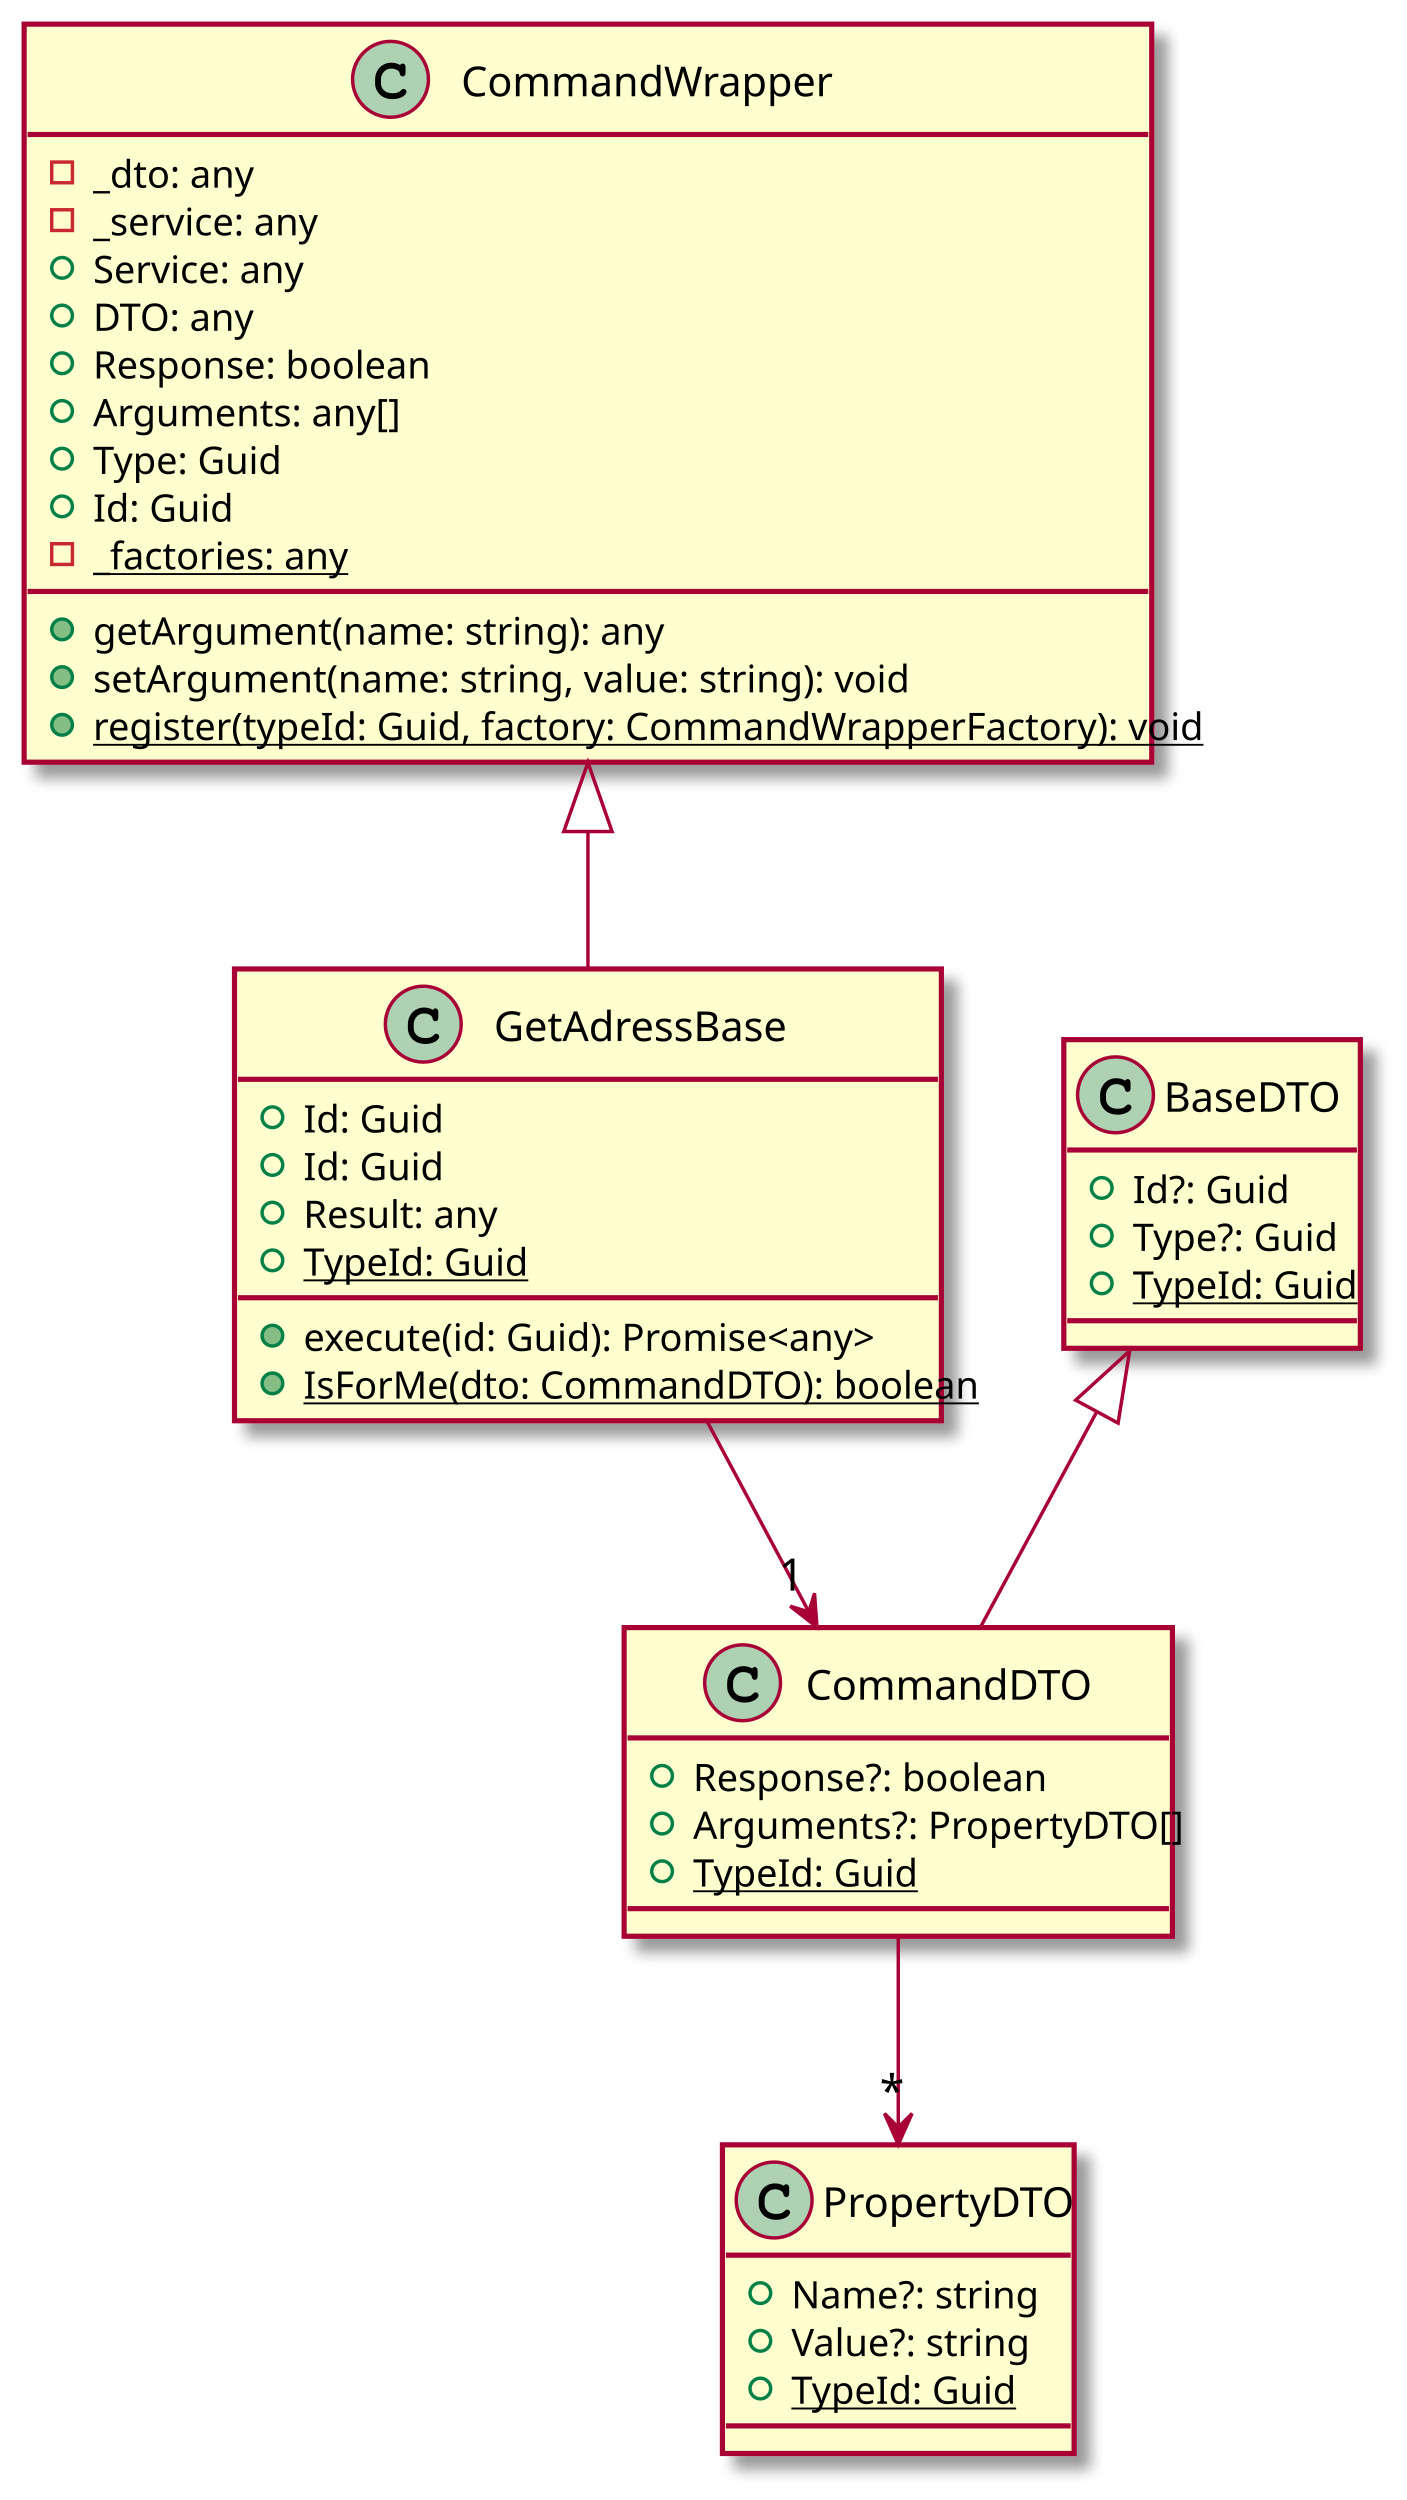
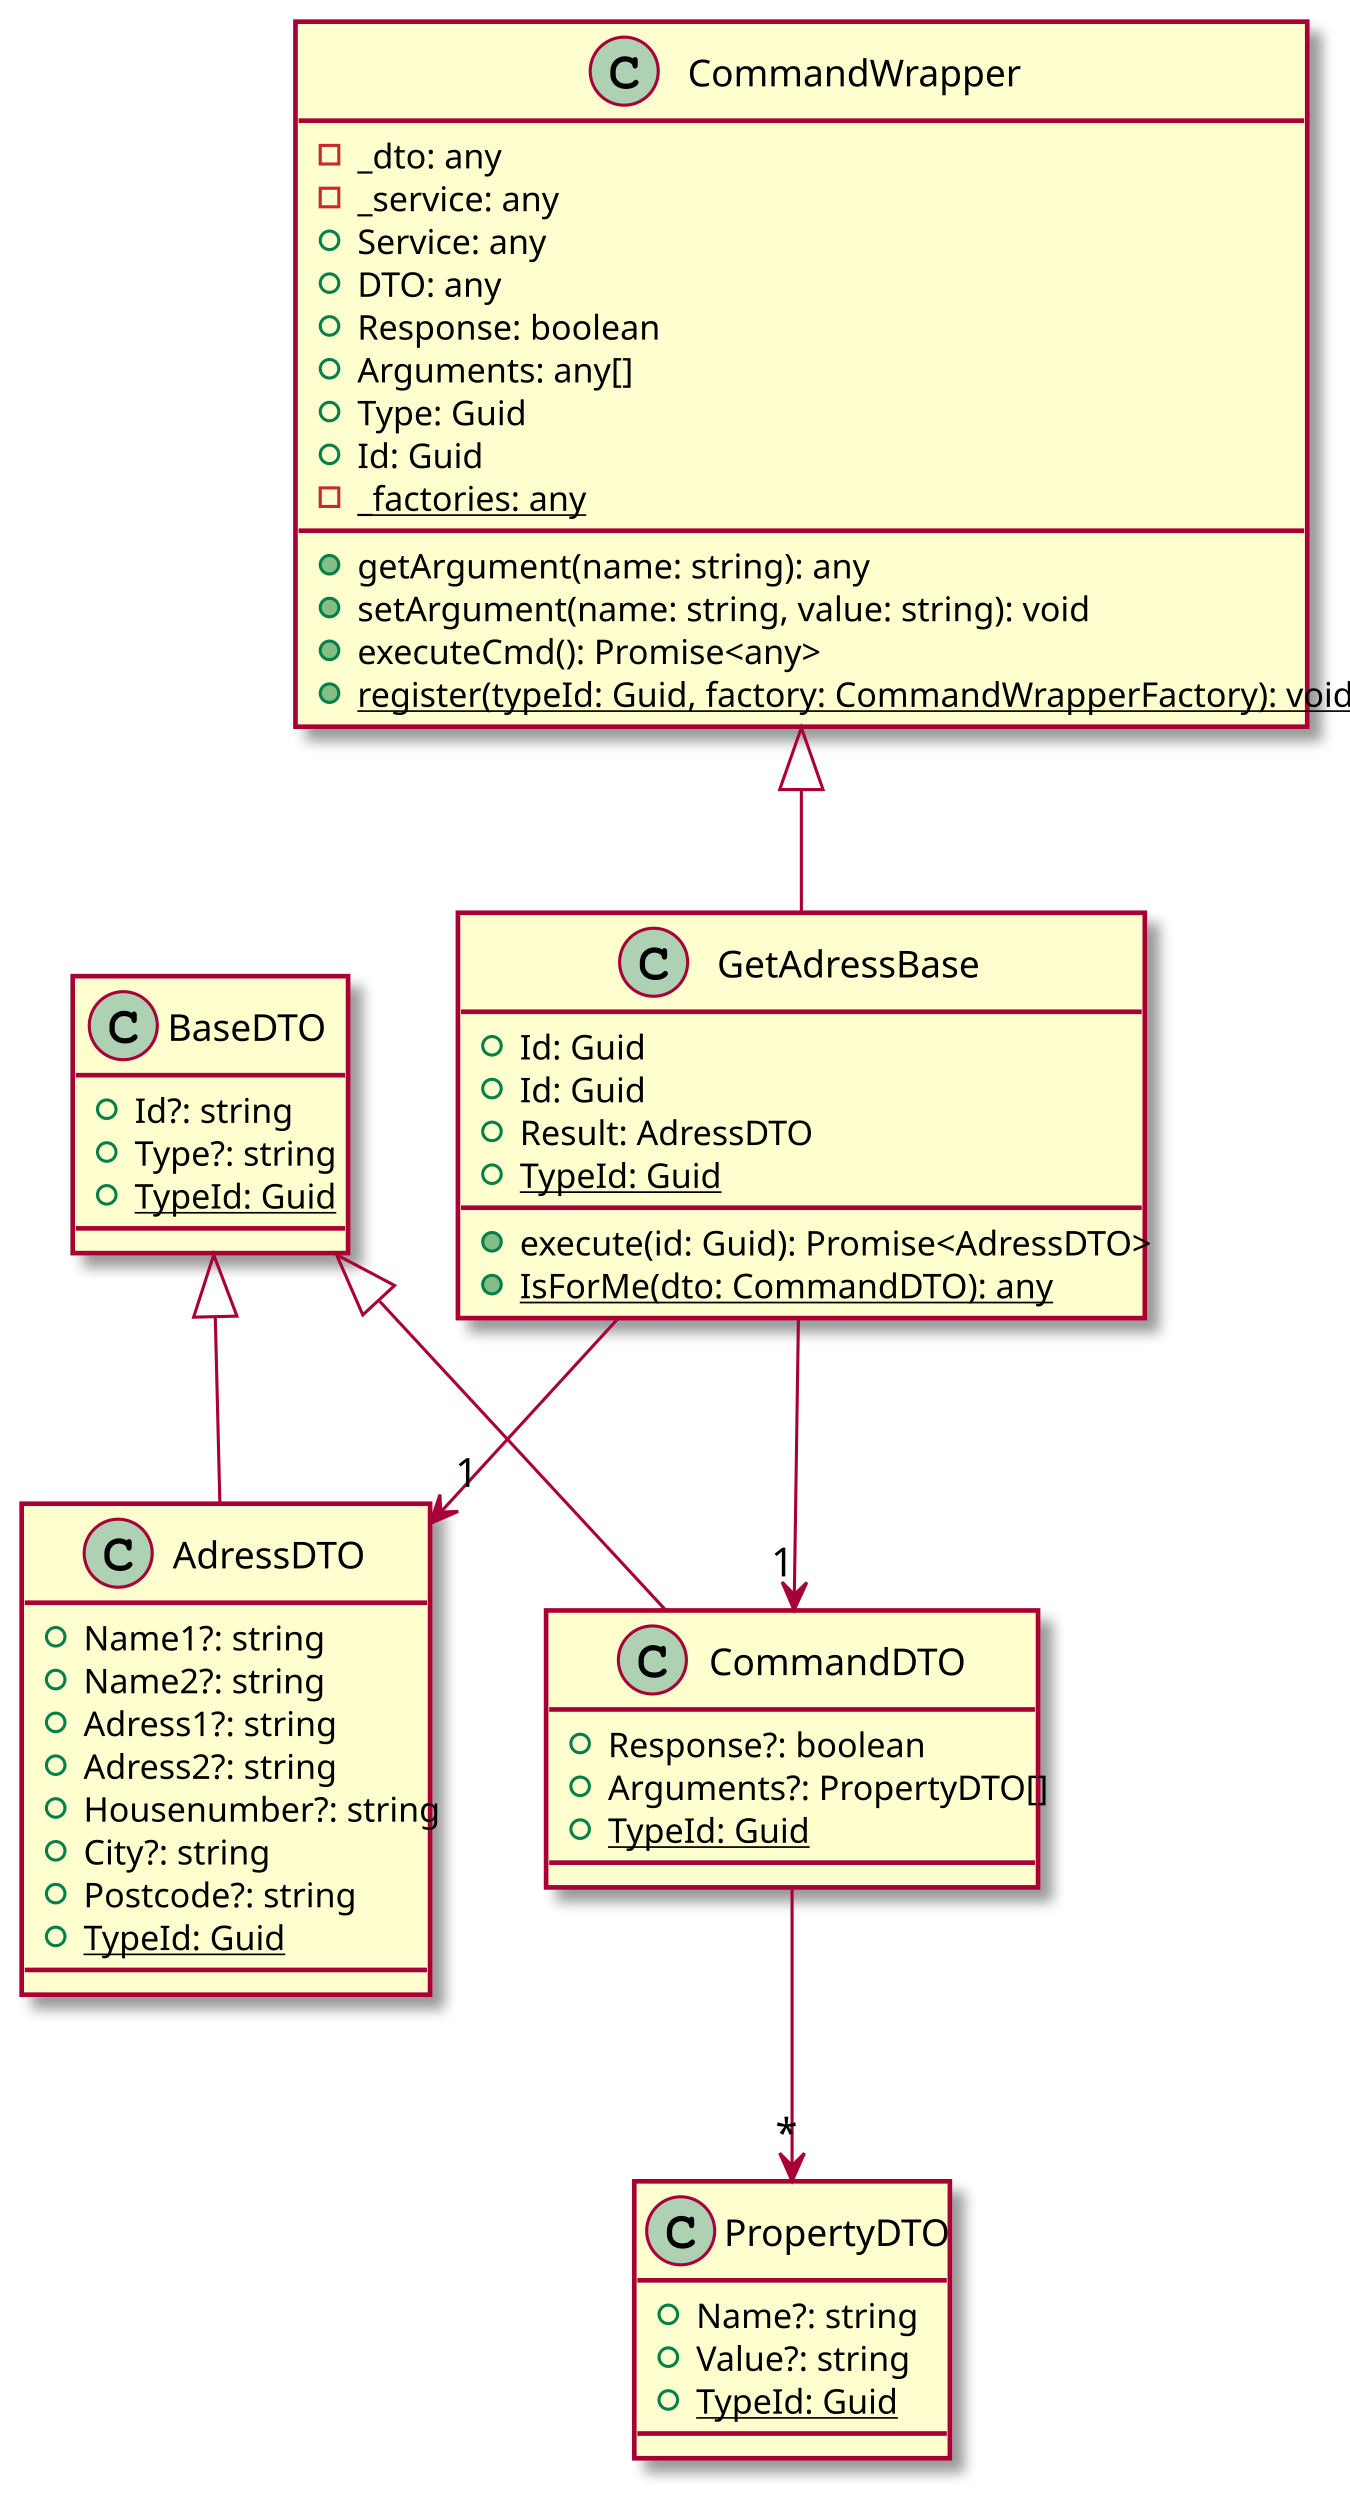
- <svg xmlns="http://www.w3.org/2000/svg" contentScriptType="application/ecmascript" contentStyleType="text/css" height="725px" preserveAspectRatio="none" style="width:408px;height:725px;background:#FFFFFF;" version="1.1" viewBox="0 0 408 725" width="408px" zoomAndPan="magnify">
+ <svg xmlns="http://www.w3.org/2000/svg" contentScriptType="application/ecmascript" contentStyleType="text/css" height="808px" preserveAspectRatio="none" style="width:436px;height:808px;background:#FFFFFF;" version="1.1" viewBox="0 0 436 808" width="436px" zoomAndPan="magnify">
  <defs>
-     <filter height="300%" id="f2s2omlsx6vu9" width="300%" x="-1" y="-1">
+     <filter height="300%" id="f174tvjybaqimp" width="300%" x="-1" y="-1">
      <feGaussianBlur result="blurOut" stdDeviation="2.0" />
      <feColorMatrix in="blurOut" result="blurOut2" type="matrix" values="0 0 0 0 0 0 0 0 0 0 0 0 0 0 0 0 0 0 .4 0" />
      <feOffset dx="4.0" dy="4.0" in="blurOut2" result="blurOut3" />
      <feBlend in="SourceGraphic" in2="blurOut3" mode="normal" />
    </filter>
  </defs>
  <g>
-     <rect codeLine="1" fill="#FEFECE" filter="url(#f2s2omlsx6vu9)" height="214.031" id="CommandWrapper" style="stroke:#A80036;stroke-width:1.5;" width="327" x="7" y="7" />
-     <ellipse cx="113.25" cy="23" fill="#ADD1B2" rx="11" ry="11" style="stroke:#A80036;stroke-width:1.0;" />
-     <path d="M116.016,18.875 Q116.172,18.656 116.359,18.547 Q116.547,18.438 116.766,18.438 Q117.141,18.438 117.375,18.695 Q117.609,18.953 117.609,19.562 L117.609,21.016 Q117.609,21.625 117.375,21.891 Q117.141,22.156 116.766,22.156 Q116.422,22.156 116.219,21.953 Q116.016,21.766 115.906,21.25 Q115.859,20.891 115.672,20.703 Q115.344,20.328 114.734,20.109 Q114.125,19.891 113.5,19.891 Q112.734,19.891 112.102,20.219 Q111.469,20.547 110.977,21.297 Q110.484,22.047 110.484,23.078 L110.484,24.172 Q110.484,25.406 111.375,26.227 Q112.266,27.047 113.859,27.047 Q114.797,27.047 115.453,26.797 Q115.844,26.641 116.266,26.203 Q116.531,25.938 116.68,25.859 Q116.828,25.781 117.031,25.781 Q117.359,25.781 117.617,26.039 Q117.875,26.297 117.875,26.641 Q117.875,26.984 117.531,27.391 Q117.031,27.969 116.234,28.297 Q115.156,28.75 113.859,28.75 Q112.344,28.75 111.141,28.125 Q110.156,27.625 109.469,26.555 Q108.781,25.484 108.781,24.203 L108.781,23.047 Q108.781,21.719 109.398,20.57 Q110.016,19.422 111.109,18.805 Q112.203,18.188 113.438,18.188 Q114.172,18.188 114.82,18.352 Q115.469,18.516 116.016,18.875 Z " fill="#000000" />
-     <text fill="#000000" font-family="sans-serif" font-size="12" lengthAdjust="spacing" textLength="106" x="133.75" y="27.91">CommandWrapper</text>
-     <line style="stroke:#A80036;stroke-width:1.5;" x1="8" x2="333" y1="39" y2="39" />
-     <rect fill="none" height="6" style="stroke:#C82930;stroke-width:1.0;" width="6" x="15" y="47" />
-     <text fill="#000000" font-family="sans-serif" font-size="11" lengthAdjust="spacing" textLength="45" x="27" y="54.419">_dto: any</text>
-     <rect fill="none" height="6" style="stroke:#C82930;stroke-width:1.0;" width="6" x="15" y="60.836" />
-     <text fill="#000000" font-family="sans-serif" font-size="11" lengthAdjust="spacing" textLength="66" x="27" y="68.255">_service: any</text>
-     <ellipse cx="18" cy="77.672" rx="3" ry="3" style="stroke:#038048;stroke-width:1.0;fill:none;" />
-     <text fill="#000000" font-family="sans-serif" font-size="11" lengthAdjust="spacing" textLength="61" x="27" y="82.091">Service: any</text>
-     <ellipse cx="18" cy="91.508" rx="3" ry="3" style="stroke:#038048;stroke-width:1.0;fill:none;" />
-     <text fill="#000000" font-family="sans-serif" font-size="11" lengthAdjust="spacing" textLength="45" x="27" y="95.927">DTO: any</text>
-     <ellipse cx="18" cy="105.344" rx="3" ry="3" style="stroke:#038048;stroke-width:1.0;fill:none;" />
-     <text fill="#000000" font-family="sans-serif" font-size="11" lengthAdjust="spacing" textLength="93" x="27" y="109.763">Response: boolean</text>
-     <ellipse cx="18" cy="119.18" rx="3" ry="3" style="stroke:#038048;stroke-width:1.0;fill:none;" />
-     <text fill="#000000" font-family="sans-serif" font-size="11" lengthAdjust="spacing" textLength="83" x="27" y="123.599">Arguments: any[]</text>
-     <ellipse cx="18" cy="133.016" rx="3" ry="3" style="stroke:#038048;stroke-width:1.0;fill:none;" />
-     <text fill="#000000" font-family="sans-serif" font-size="11" lengthAdjust="spacing" textLength="52" x="27" y="137.435">Type: Guid</text>
-     <ellipse cx="18" cy="146.852" rx="3" ry="3" style="stroke:#038048;stroke-width:1.0;fill:none;" />
-     <text fill="#000000" font-family="sans-serif" font-size="11" lengthAdjust="spacing" textLength="36" x="27" y="151.27">Id: Guid</text>
-     <rect fill="none" height="6" style="stroke:#C82930;stroke-width:1.0;" width="6" x="15" y="157.688" />
-     <text fill="#000000" font-family="sans-serif" font-size="11" lengthAdjust="spacing" text-decoration="underline" textLength="73" x="27" y="165.106">_factories: any</text>
-     <line style="stroke:#A80036;stroke-width:1.5;" x1="8" x2="333" y1="171.523" y2="171.523" />
-     <ellipse cx="18" cy="182.523" fill="#84BE84" rx="3" ry="3" style="stroke:#038048;stroke-width:1.0;" />
-     <text fill="#000000" font-family="sans-serif" font-size="11" lengthAdjust="spacing" textLength="153" x="27" y="186.942">getArgument(name: string): any</text>
-     <ellipse cx="18" cy="196.359" fill="#84BE84" rx="3" ry="3" style="stroke:#038048;stroke-width:1.0;" />
-     <text fill="#000000" font-family="sans-serif" font-size="11" lengthAdjust="spacing" textLength="220" x="27" y="200.778">setArgument(name: string, value: string): void</text>
-     <ellipse cx="18" cy="210.195" fill="#84BE84" rx="3" ry="3" style="stroke:#038048;stroke-width:1.0;" />
-     <text fill="#000000" font-family="sans-serif" font-size="11" lengthAdjust="spacing" text-decoration="underline" textLength="301" x="27" y="214.614">register(typeId: Guid, factory: CommandWrapperFactory): void</text>
-     <rect codeLine="15" fill="#FEFECE" filter="url(#f2s2omlsx6vu9)" height="89.508" id="PropertyDTO" style="stroke:#A80036;stroke-width:1.5;" width="102" x="209.5" y="622" />
-     <ellipse cx="224.5" cy="638" fill="#ADD1B2" rx="11" ry="11" style="stroke:#A80036;stroke-width:1.0;" />
-     <path d="M227.266,633.875 Q227.422,633.656 227.609,633.547 Q227.797,633.438 228.016,633.438 Q228.391,633.438 228.625,633.695 Q228.859,633.953 228.859,634.562 L228.859,636.016 Q228.859,636.625 228.625,636.891 Q228.391,637.156 228.016,637.156 Q227.672,637.156 227.469,636.953 Q227.266,636.766 227.156,636.25 Q227.109,635.891 226.922,635.703 Q226.594,635.328 225.984,635.109 Q225.375,634.891 224.75,634.891 Q223.984,634.891 223.352,635.219 Q222.719,635.547 222.227,636.297 Q221.734,637.047 221.734,638.078 L221.734,639.172 Q221.734,640.406 222.625,641.227 Q223.516,642.047 225.109,642.047 Q226.047,642.047 226.703,641.797 Q227.094,641.641 227.516,641.203 Q227.781,640.938 227.93,640.859 Q228.078,640.781 228.281,640.781 Q228.609,640.781 228.867,641.039 Q229.125,641.297 229.125,641.641 Q229.125,641.984 228.781,642.391 Q228.281,642.969 227.484,643.297 Q226.406,643.75 225.109,643.75 Q223.594,643.75 222.391,643.125 Q221.406,642.625 220.719,641.555 Q220.031,640.484 220.031,639.203 L220.031,638.047 Q220.031,636.719 220.648,635.57 Q221.266,634.422 222.359,633.805 Q223.453,633.188 224.688,633.188 Q225.422,633.188 226.07,633.352 Q226.719,633.516 227.266,633.875 Z " fill="#000000" />
-     <text fill="#000000" font-family="sans-serif" font-size="12" lengthAdjust="spacing" textLength="70" x="238.5" y="642.91">PropertyDTO</text>
-     <line style="stroke:#A80036;stroke-width:1.5;" x1="210.5" x2="310.5" y1="654" y2="654" />
-     <ellipse cx="220.5" cy="665" rx="3" ry="3" style="stroke:#038048;stroke-width:1.0;fill:none;" />
-     <text fill="#000000" font-family="sans-serif" font-size="11" lengthAdjust="spacing" textLength="66" x="229.5" y="669.419">Name?: string</text>
-     <ellipse cx="220.5" cy="678.836" rx="3" ry="3" style="stroke:#038048;stroke-width:1.0;fill:none;" />
-     <text fill="#000000" font-family="sans-serif" font-size="11" lengthAdjust="spacing" textLength="67" x="229.5" y="683.255">Value?: string</text>
-     <ellipse cx="220.5" cy="692.672" rx="3" ry="3" style="stroke:#038048;stroke-width:1.0;fill:none;" />
-     <text fill="#000000" font-family="sans-serif" font-size="11" lengthAdjust="spacing" text-decoration="underline" textLength="60" x="229.5" y="697.091">TypeId: Guid</text>
-     <line style="stroke:#A80036;stroke-width:1.5;" x1="210.5" x2="310.5" y1="703.508" y2="703.508" />
-     <rect codeLine="20" fill="#FEFECE" filter="url(#f2s2omlsx6vu9)" height="89.508" id="BaseDTO" style="stroke:#A80036;stroke-width:1.5;" width="86" x="308.5" y="301.5" />
-     <ellipse cx="323.5" cy="317.5" fill="#ADD1B2" rx="11" ry="11" style="stroke:#A80036;stroke-width:1.0;" />
-     <path d="M326.266,313.375 Q326.422,313.156 326.609,313.047 Q326.797,312.938 327.016,312.938 Q327.391,312.938 327.625,313.195 Q327.859,313.453 327.859,314.062 L327.859,315.516 Q327.859,316.125 327.625,316.391 Q327.391,316.656 327.016,316.656 Q326.672,316.656 326.469,316.453 Q326.266,316.266 326.156,315.75 Q326.109,315.391 325.922,315.203 Q325.594,314.828 324.984,314.609 Q324.375,314.391 323.75,314.391 Q322.984,314.391 322.352,314.719 Q321.719,315.047 321.227,315.797 Q320.734,316.547 320.734,317.578 L320.734,318.672 Q320.734,319.906 321.625,320.727 Q322.516,321.547 324.109,321.547 Q325.047,321.547 325.703,321.297 Q326.094,321.141 326.516,320.703 Q326.781,320.438 326.93,320.359 Q327.078,320.281 327.281,320.281 Q327.609,320.281 327.867,320.539 Q328.125,320.797 328.125,321.141 Q328.125,321.484 327.781,321.891 Q327.281,322.469 326.484,322.797 Q325.406,323.25 324.109,323.25 Q322.594,323.25 321.391,322.625 Q320.406,322.125 319.719,321.055 Q319.031,319.984 319.031,318.703 L319.031,317.547 Q319.031,316.219 319.648,315.07 Q320.266,313.922 321.359,313.305 Q322.453,312.688 323.688,312.688 Q324.422,312.688 325.07,312.852 Q325.719,313.016 326.266,313.375 Z " fill="#000000" />
-     <text fill="#000000" font-family="sans-serif" font-size="12" lengthAdjust="spacing" textLength="54" x="337.5" y="322.41">BaseDTO</text>
-     <line style="stroke:#A80036;stroke-width:1.5;" x1="309.5" x2="393.5" y1="333.5" y2="333.5" />
-     <ellipse cx="319.5" cy="344.5" rx="3" ry="3" style="stroke:#038048;stroke-width:1.0;fill:none;" />
-     <text fill="#000000" font-family="sans-serif" font-size="11" lengthAdjust="spacing" textLength="42" x="328.5" y="348.919">Id?: Guid</text>
-     <ellipse cx="319.5" cy="358.336" rx="3" ry="3" style="stroke:#038048;stroke-width:1.0;fill:none;" />
-     <text fill="#000000" font-family="sans-serif" font-size="11" lengthAdjust="spacing" textLength="58" x="328.5" y="362.755">Type?: Guid</text>
-     <ellipse cx="319.5" cy="372.172" rx="3" ry="3" style="stroke:#038048;stroke-width:1.0;fill:none;" />
-     <text fill="#000000" font-family="sans-serif" font-size="11" lengthAdjust="spacing" text-decoration="underline" textLength="60" x="328.5" y="376.591">TypeId: Guid</text>
-     <line style="stroke:#A80036;stroke-width:1.5;" x1="309.5" x2="393.5" y1="383.008" y2="383.008" />
-     <rect codeLine="25" fill="#FEFECE" filter="url(#f2s2omlsx6vu9)" height="89.508" id="CommandDTO" style="stroke:#A80036;stroke-width:1.5;" width="159" x="181" y="472" />
-     <ellipse cx="215.35" cy="488" fill="#ADD1B2" rx="11" ry="11" style="stroke:#A80036;stroke-width:1.0;" />
-     <path d="M218.116,483.875 Q218.272,483.656 218.459,483.547 Q218.647,483.438 218.866,483.438 Q219.241,483.438 219.475,483.695 Q219.709,483.953 219.709,484.562 L219.709,486.016 Q219.709,486.625 219.475,486.891 Q219.241,487.156 218.866,487.156 Q218.522,487.156 218.319,486.953 Q218.116,486.766 218.006,486.25 Q217.959,485.891 217.772,485.703 Q217.444,485.328 216.834,485.109 Q216.225,484.891 215.6,484.891 Q214.834,484.891 214.202,485.219 Q213.569,485.547 213.077,486.297 Q212.584,487.047 212.584,488.078 L212.584,489.172 Q212.584,490.406 213.475,491.227 Q214.366,492.047 215.959,492.047 Q216.897,492.047 217.553,491.797 Q217.944,491.641 218.366,491.203 Q218.631,490.938 218.78,490.859 Q218.928,490.781 219.131,490.781 Q219.459,490.781 219.717,491.039 Q219.975,491.297 219.975,491.641 Q219.975,491.984 219.631,492.391 Q219.131,492.969 218.334,493.297 Q217.256,493.75 215.959,493.75 Q214.444,493.75 213.241,493.125 Q212.256,492.625 211.569,491.555 Q210.881,490.484 210.881,489.203 L210.881,488.047 Q210.881,486.719 211.498,485.57 Q212.116,484.422 213.209,483.805 Q214.303,483.188 215.537,483.188 Q216.272,483.188 216.92,483.352 Q217.569,483.516 218.116,483.875 Z " fill="#000000" />
-     <text fill="#000000" font-family="sans-serif" font-size="12" lengthAdjust="spacing" textLength="84" x="233.65" y="492.91">CommandDTO</text>
-     <line style="stroke:#A80036;stroke-width:1.5;" x1="182" x2="339" y1="504" y2="504" />
-     <ellipse cx="192" cy="515" rx="3" ry="3" style="stroke:#038048;stroke-width:1.0;fill:none;" />
-     <text fill="#000000" font-family="sans-serif" font-size="11" lengthAdjust="spacing" textLength="99" x="201" y="519.419">Response?: boolean</text>
-     <ellipse cx="192" cy="528.836" rx="3" ry="3" style="stroke:#038048;stroke-width:1.0;fill:none;" />
-     <text fill="#000000" font-family="sans-serif" font-size="11" lengthAdjust="spacing" textLength="133" x="201" y="533.255">Arguments?: PropertyDTO[]</text>
-     <ellipse cx="192" cy="542.672" rx="3" ry="3" style="stroke:#038048;stroke-width:1.0;fill:none;" />
-     <text fill="#000000" font-family="sans-serif" font-size="11" lengthAdjust="spacing" text-decoration="underline" textLength="60" x="201" y="547.091">TypeId: Guid</text>
-     <line style="stroke:#A80036;stroke-width:1.5;" x1="182" x2="339" y1="553.508" y2="553.508" />
-     <rect codeLine="30" fill="#FEFECE" filter="url(#f2s2omlsx6vu9)" height="131.016" id="GetAdressBase" style="stroke:#A80036;stroke-width:1.5;" width="205" x="68" y="281" />
-     <ellipse cx="122.75" cy="297" fill="#ADD1B2" rx="11" ry="11" style="stroke:#A80036;stroke-width:1.0;" />
-     <path d="M125.516,292.875 Q125.672,292.656 125.859,292.547 Q126.047,292.438 126.266,292.438 Q126.641,292.438 126.875,292.695 Q127.109,292.953 127.109,293.562 L127.109,295.016 Q127.109,295.625 126.875,295.891 Q126.641,296.156 126.266,296.156 Q125.922,296.156 125.719,295.953 Q125.516,295.766 125.406,295.25 Q125.359,294.891 125.172,294.703 Q124.844,294.328 124.234,294.109 Q123.625,293.891 123,293.891 Q122.234,293.891 121.602,294.219 Q120.969,294.547 120.477,295.297 Q119.984,296.047 119.984,297.078 L119.984,298.172 Q119.984,299.406 120.875,300.227 Q121.766,301.047 123.359,301.047 Q124.297,301.047 124.953,300.797 Q125.344,300.641 125.766,300.203 Q126.031,299.938 126.18,299.859 Q126.328,299.781 126.531,299.781 Q126.859,299.781 127.117,300.039 Q127.375,300.297 127.375,300.641 Q127.375,300.984 127.031,301.391 Q126.531,301.969 125.734,302.297 Q124.656,302.75 123.359,302.75 Q121.844,302.75 120.641,302.125 Q119.656,301.625 118.969,300.555 Q118.281,299.484 118.281,298.203 L118.281,297.047 Q118.281,295.719 118.898,294.57 Q119.516,293.422 120.609,292.805 Q121.703,292.188 122.938,292.188 Q123.672,292.188 124.32,292.352 Q124.969,292.516 125.516,292.875 Z " fill="#000000" />
-     <text fill="#000000" font-family="sans-serif" font-size="12" lengthAdjust="spacing" textLength="87" x="143.25" y="301.91">GetAdressBase</text>
-     <line style="stroke:#A80036;stroke-width:1.5;" x1="69" x2="272" y1="313" y2="313" />
-     <ellipse cx="79" cy="324" rx="3" ry="3" style="stroke:#038048;stroke-width:1.0;fill:none;" />
-     <text fill="#000000" font-family="sans-serif" font-size="11" lengthAdjust="spacing" textLength="36" x="88" y="328.419">Id: Guid</text>
-     <ellipse cx="79" cy="337.836" rx="3" ry="3" style="stroke:#038048;stroke-width:1.0;fill:none;" />
-     <text fill="#000000" font-family="sans-serif" font-size="11" lengthAdjust="spacing" textLength="36" x="88" y="342.255">Id: Guid</text>
-     <ellipse cx="79" cy="351.672" rx="3" ry="3" style="stroke:#038048;stroke-width:1.0;fill:none;" />
-     <text fill="#000000" font-family="sans-serif" font-size="11" lengthAdjust="spacing" textLength="54" x="88" y="356.091">Result: any</text>
-     <ellipse cx="79" cy="365.508" rx="3" ry="3" style="stroke:#038048;stroke-width:1.0;fill:none;" />
-     <text fill="#000000" font-family="sans-serif" font-size="11" lengthAdjust="spacing" text-decoration="underline" textLength="60" x="88" y="369.927">TypeId: Guid</text>
-     <line style="stroke:#A80036;stroke-width:1.5;" x1="69" x2="272" y1="376.344" y2="376.344" />
-     <ellipse cx="79" cy="387.344" fill="#84BE84" rx="3" ry="3" style="stroke:#038048;stroke-width:1.0;" />
-     <text fill="#000000" font-family="sans-serif" font-size="11" lengthAdjust="spacing" textLength="157" x="88" y="391.763">execute(id: Guid): Promise&lt;any&gt;</text>
-     <ellipse cx="79" cy="401.18" fill="#84BE84" rx="3" ry="3" style="stroke:#038048;stroke-width:1.0;" />
-     <text fill="#000000" font-family="sans-serif" font-size="11" lengthAdjust="spacing" text-decoration="underline" textLength="179" x="88" y="405.599">IsForMe(dto: CommandDTO): boolean</text>
-     <path d="M317.95,409.63 C306.82,430.24 294.66,452.75 284.41,471.73 " fill="none" id="BaseDTO-backto-CommandDTO" style="stroke:#A80036;stroke-width:1.0;" />
-     <polygon fill="none" points="311.93,406.04,327.59,391.77,324.25,412.7,311.93,406.04" style="stroke:#A80036;stroke-width:1.0;" />
-     <path d="M170.5,241.18 C170.5,254.82 170.5,268.25 170.5,280.7 " fill="none" id="CommandWrapper-backto-GetAdressBase" style="stroke:#A80036;stroke-width:1.0;" />
-     <polygon fill="none" points="163.5,241.14,170.5,221.14,177.5,241.14,163.5,241.14" style="stroke:#A80036;stroke-width:1.0;" />
-     <path codeLine="38" d="M260.5,562 C260.5,579.15 260.5,598.87 260.5,616.51 " fill="none" id="CommandDTO-to-PropertyDTO" style="stroke:#A80036;stroke-width:1.0;" />
-     <polygon fill="#A80036" points="260.5,621.91,264.5,612.91,260.5,616.91,256.5,612.91,260.5,621.91" style="stroke:#A80036;stroke-width:1.0;" />
-     <text fill="#000000" font-family="sans-serif" font-size="13" lengthAdjust="spacing" textLength="5" x="255.102" y="611.011">*</text>
-     <path codeLine="39" d="M205.04,412.16 C214.78,430.4 225.22,449.94 234.38,467.09 " fill="none" id="GetAdressBase-to-CommandDTO" style="stroke:#A80036;stroke-width:1.0;" />
-     <polygon fill="#A80036" points="236.92,471.86,236.209,462.037,234.565,467.449,229.152,465.805,236.92,471.86" style="stroke:#A80036;stroke-width:1.0;" />
-     <text fill="#000000" font-family="sans-serif" font-size="13" lengthAdjust="spacing" textLength="7" x="225.773" y="461.283">1</text>
+     <rect codeLine="1" fill="#FEFECE" filter="url(#f174tvjybaqimp)" height="89.508" id="BaseDTO" style="stroke:#A80036;stroke-width:1.5;" width="89" x="23.5" y="315.5" />
+     <ellipse cx="39.85" cy="331.5" fill="#ADD1B2" rx="11" ry="11" style="stroke:#A80036;stroke-width:1.0;" />
+     <path d="M42.616,327.375 Q42.772,327.156 42.959,327.047 Q43.147,326.938 43.366,326.938 Q43.741,326.938 43.975,327.195 Q44.209,327.453 44.209,328.062 L44.209,329.516 Q44.209,330.125 43.975,330.391 Q43.741,330.656 43.366,330.656 Q43.022,330.656 42.819,330.453 Q42.616,330.266 42.506,329.75 Q42.459,329.391 42.272,329.203 Q41.944,328.828 41.334,328.609 Q40.725,328.391 40.1,328.391 Q39.334,328.391 38.702,328.719 Q38.069,329.047 37.577,329.797 Q37.084,330.547 37.084,331.578 L37.084,332.672 Q37.084,333.906 37.975,334.727 Q38.866,335.547 40.459,335.547 Q41.397,335.547 42.053,335.297 Q42.444,335.141 42.866,334.703 Q43.131,334.438 43.28,334.359 Q43.428,334.281 43.631,334.281 Q43.959,334.281 44.217,334.539 Q44.475,334.797 44.475,335.141 Q44.475,335.484 44.131,335.891 Q43.631,336.469 42.834,336.797 Q41.756,337.25 40.459,337.25 Q38.944,337.25 37.741,336.625 Q36.756,336.125 36.069,335.055 Q35.381,333.984 35.381,332.703 L35.381,331.547 Q35.381,330.219 35.998,329.07 Q36.616,327.922 37.709,327.305 Q38.803,326.688 40.038,326.688 Q40.772,326.688 41.42,326.852 Q42.069,327.016 42.616,327.375 Z " fill="#000000" />
+     <text fill="#000000" font-family="sans-serif" font-size="12" lengthAdjust="spacing" textLength="54" x="54.15" y="336.41">BaseDTO</text>
+     <line style="stroke:#A80036;stroke-width:1.5;" x1="24.5" x2="111.5" y1="347.5" y2="347.5" />
+     <ellipse cx="34.5" cy="358.5" rx="3" ry="3" style="stroke:#038048;stroke-width:1.0;fill:none;" />
+     <text fill="#000000" font-family="sans-serif" font-size="11" lengthAdjust="spacing" textLength="47" x="43.5" y="362.919">Id?: string</text>
+     <ellipse cx="34.5" cy="372.336" rx="3" ry="3" style="stroke:#038048;stroke-width:1.0;fill:none;" />
+     <text fill="#000000" font-family="sans-serif" font-size="11" lengthAdjust="spacing" textLength="63" x="43.5" y="376.755">Type?: string</text>
+     <ellipse cx="34.5" cy="386.172" rx="3" ry="3" style="stroke:#038048;stroke-width:1.0;fill:none;" />
+     <text fill="#000000" font-family="sans-serif" font-size="11" lengthAdjust="spacing" text-decoration="underline" textLength="60" x="43.5" y="390.591">TypeId: Guid</text>
+     <line style="stroke:#A80036;stroke-width:1.5;" x1="24.5" x2="111.5" y1="397.008" y2="397.008" />
+     <rect codeLine="6" fill="#FEFECE" filter="url(#f174tvjybaqimp)" height="158.688" id="AdressDTO" style="stroke:#A80036;stroke-width:1.5;" width="132" x="7" y="486" />
+     <ellipse cx="38.2" cy="502" fill="#ADD1B2" rx="11" ry="11" style="stroke:#A80036;stroke-width:1.0;" />
+     <path d="M40.966,497.875 Q41.122,497.656 41.309,497.547 Q41.497,497.438 41.716,497.438 Q42.091,497.438 42.325,497.695 Q42.559,497.953 42.559,498.562 L42.559,500.016 Q42.559,500.625 42.325,500.891 Q42.091,501.156 41.716,501.156 Q41.372,501.156 41.169,500.953 Q40.966,500.766 40.856,500.25 Q40.809,499.891 40.622,499.703 Q40.294,499.328 39.684,499.109 Q39.075,498.891 38.45,498.891 Q37.684,498.891 37.052,499.219 Q36.419,499.547 35.927,500.297 Q35.434,501.047 35.434,502.078 L35.434,503.172 Q35.434,504.406 36.325,505.227 Q37.216,506.047 38.809,506.047 Q39.747,506.047 40.403,505.797 Q40.794,505.641 41.216,505.203 Q41.481,504.938 41.63,504.859 Q41.778,504.781 41.981,504.781 Q42.309,504.781 42.567,505.039 Q42.825,505.297 42.825,505.641 Q42.825,505.984 42.481,506.391 Q41.981,506.969 41.184,507.297 Q40.106,507.75 38.809,507.75 Q37.294,507.75 36.091,507.125 Q35.106,506.625 34.419,505.555 Q33.731,504.484 33.731,503.203 L33.731,502.047 Q33.731,500.719 34.348,499.57 Q34.966,498.422 36.059,497.805 Q37.153,497.188 38.388,497.188 Q39.122,497.188 39.77,497.352 Q40.419,497.516 40.966,497.875 Z " fill="#000000" />
+     <text fill="#000000" font-family="sans-serif" font-size="12" lengthAdjust="spacing" textLength="64" x="55.8" y="506.91">AdressDTO</text>
+     <line style="stroke:#A80036;stroke-width:1.5;" x1="8" x2="138" y1="518" y2="518" />
+     <ellipse cx="18" cy="529" rx="3" ry="3" style="stroke:#038048;stroke-width:1.0;fill:none;" />
+     <text fill="#000000" font-family="sans-serif" font-size="11" lengthAdjust="spacing" textLength="72" x="27" y="533.419">Name1?: string</text>
+     <ellipse cx="18" cy="542.836" rx="3" ry="3" style="stroke:#038048;stroke-width:1.0;fill:none;" />
+     <text fill="#000000" font-family="sans-serif" font-size="11" lengthAdjust="spacing" textLength="72" x="27" y="547.255">Name2?: string</text>
+     <ellipse cx="18" cy="556.672" rx="3" ry="3" style="stroke:#038048;stroke-width:1.0;fill:none;" />
+     <text fill="#000000" font-family="sans-serif" font-size="11" lengthAdjust="spacing" textLength="81" x="27" y="561.091">Adress1?: string</text>
+     <ellipse cx="18" cy="570.508" rx="3" ry="3" style="stroke:#038048;stroke-width:1.0;fill:none;" />
+     <text fill="#000000" font-family="sans-serif" font-size="11" lengthAdjust="spacing" textLength="81" x="27" y="574.927">Adress2?: string</text>
+     <ellipse cx="18" cy="584.344" rx="3" ry="3" style="stroke:#038048;stroke-width:1.0;fill:none;" />
+     <text fill="#000000" font-family="sans-serif" font-size="11" lengthAdjust="spacing" textLength="106" x="27" y="588.763">Housenumber?: string</text>
+     <ellipse cx="18" cy="598.18" rx="3" ry="3" style="stroke:#038048;stroke-width:1.0;fill:none;" />
+     <text fill="#000000" font-family="sans-serif" font-size="11" lengthAdjust="spacing" textLength="57" x="27" y="602.599">City?: string</text>
+     <ellipse cx="18" cy="612.016" rx="3" ry="3" style="stroke:#038048;stroke-width:1.0;fill:none;" />
+     <text fill="#000000" font-family="sans-serif" font-size="11" lengthAdjust="spacing" textLength="84" x="27" y="616.435">Postcode?: string</text>
+     <ellipse cx="18" cy="625.852" rx="3" ry="3" style="stroke:#038048;stroke-width:1.0;fill:none;" />
+     <text fill="#000000" font-family="sans-serif" font-size="11" lengthAdjust="spacing" text-decoration="underline" textLength="60" x="27" y="630.27">TypeId: Guid</text>
+     <line style="stroke:#A80036;stroke-width:1.5;" x1="8" x2="138" y1="636.688" y2="636.688" />
+     <rect codeLine="16" fill="#FEFECE" filter="url(#f174tvjybaqimp)" height="227.867" id="CommandWrapper" style="stroke:#A80036;stroke-width:1.5;" width="327" x="95.5" y="7" />
+     <ellipse cx="201.75" cy="23" fill="#ADD1B2" rx="11" ry="11" style="stroke:#A80036;stroke-width:1.0;" />
+     <path d="M204.516,18.875 Q204.672,18.656 204.859,18.547 Q205.047,18.438 205.266,18.438 Q205.641,18.438 205.875,18.695 Q206.109,18.953 206.109,19.562 L206.109,21.016 Q206.109,21.625 205.875,21.891 Q205.641,22.156 205.266,22.156 Q204.922,22.156 204.719,21.953 Q204.516,21.766 204.406,21.25 Q204.359,20.891 204.172,20.703 Q203.844,20.328 203.234,20.109 Q202.625,19.891 202,19.891 Q201.234,19.891 200.602,20.219 Q199.969,20.547 199.477,21.297 Q198.984,22.047 198.984,23.078 L198.984,24.172 Q198.984,25.406 199.875,26.227 Q200.766,27.047 202.359,27.047 Q203.297,27.047 203.953,26.797 Q204.344,26.641 204.766,26.203 Q205.031,25.938 205.18,25.859 Q205.328,25.781 205.531,25.781 Q205.859,25.781 206.117,26.039 Q206.375,26.297 206.375,26.641 Q206.375,26.984 206.031,27.391 Q205.531,27.969 204.734,28.297 Q203.656,28.75 202.359,28.75 Q200.844,28.75 199.641,28.125 Q198.656,27.625 197.969,26.555 Q197.281,25.484 197.281,24.203 L197.281,23.047 Q197.281,21.719 197.898,20.57 Q198.516,19.422 199.609,18.805 Q200.703,18.188 201.938,18.188 Q202.672,18.188 203.32,18.352 Q203.969,18.516 204.516,18.875 Z " fill="#000000" />
+     <text fill="#000000" font-family="sans-serif" font-size="12" lengthAdjust="spacing" textLength="106" x="222.25" y="27.91">CommandWrapper</text>
+     <line style="stroke:#A80036;stroke-width:1.5;" x1="96.5" x2="421.5" y1="39" y2="39" />
+     <rect fill="none" height="6" style="stroke:#C82930;stroke-width:1.0;" width="6" x="103.5" y="47" />
+     <text fill="#000000" font-family="sans-serif" font-size="11" lengthAdjust="spacing" textLength="45" x="115.5" y="54.419">_dto: any</text>
+     <rect fill="none" height="6" style="stroke:#C82930;stroke-width:1.0;" width="6" x="103.5" y="60.836" />
+     <text fill="#000000" font-family="sans-serif" font-size="11" lengthAdjust="spacing" textLength="66" x="115.5" y="68.255">_service: any</text>
+     <ellipse cx="106.5" cy="77.672" rx="3" ry="3" style="stroke:#038048;stroke-width:1.0;fill:none;" />
+     <text fill="#000000" font-family="sans-serif" font-size="11" lengthAdjust="spacing" textLength="61" x="115.5" y="82.091">Service: any</text>
+     <ellipse cx="106.5" cy="91.508" rx="3" ry="3" style="stroke:#038048;stroke-width:1.0;fill:none;" />
+     <text fill="#000000" font-family="sans-serif" font-size="11" lengthAdjust="spacing" textLength="45" x="115.5" y="95.927">DTO: any</text>
+     <ellipse cx="106.5" cy="105.344" rx="3" ry="3" style="stroke:#038048;stroke-width:1.0;fill:none;" />
+     <text fill="#000000" font-family="sans-serif" font-size="11" lengthAdjust="spacing" textLength="93" x="115.5" y="109.763">Response: boolean</text>
+     <ellipse cx="106.5" cy="119.18" rx="3" ry="3" style="stroke:#038048;stroke-width:1.0;fill:none;" />
+     <text fill="#000000" font-family="sans-serif" font-size="11" lengthAdjust="spacing" textLength="83" x="115.5" y="123.599">Arguments: any[]</text>
+     <ellipse cx="106.5" cy="133.016" rx="3" ry="3" style="stroke:#038048;stroke-width:1.0;fill:none;" />
+     <text fill="#000000" font-family="sans-serif" font-size="11" lengthAdjust="spacing" textLength="52" x="115.5" y="137.435">Type: Guid</text>
+     <ellipse cx="106.5" cy="146.852" rx="3" ry="3" style="stroke:#038048;stroke-width:1.0;fill:none;" />
+     <text fill="#000000" font-family="sans-serif" font-size="11" lengthAdjust="spacing" textLength="36" x="115.5" y="151.27">Id: Guid</text>
+     <rect fill="none" height="6" style="stroke:#C82930;stroke-width:1.0;" width="6" x="103.5" y="157.688" />
+     <text fill="#000000" font-family="sans-serif" font-size="11" lengthAdjust="spacing" text-decoration="underline" textLength="73" x="115.5" y="165.106">_factories: any</text>
+     <line style="stroke:#A80036;stroke-width:1.5;" x1="96.5" x2="421.5" y1="171.523" y2="171.523" />
+     <ellipse cx="106.5" cy="182.523" fill="#84BE84" rx="3" ry="3" style="stroke:#038048;stroke-width:1.0;" />
+     <text fill="#000000" font-family="sans-serif" font-size="11" lengthAdjust="spacing" textLength="153" x="115.5" y="186.942">getArgument(name: string): any</text>
+     <ellipse cx="106.5" cy="196.359" fill="#84BE84" rx="3" ry="3" style="stroke:#038048;stroke-width:1.0;" />
+     <text fill="#000000" font-family="sans-serif" font-size="11" lengthAdjust="spacing" textLength="220" x="115.5" y="200.778">setArgument(name: string, value: string): void</text>
+     <ellipse cx="106.5" cy="210.195" fill="#84BE84" rx="3" ry="3" style="stroke:#038048;stroke-width:1.0;" />
+     <text fill="#000000" font-family="sans-serif" font-size="11" lengthAdjust="spacing" textLength="142" x="115.5" y="214.614">executeCmd(): Promise&lt;any&gt;</text>
+     <ellipse cx="106.5" cy="224.031" fill="#84BE84" rx="3" ry="3" style="stroke:#038048;stroke-width:1.0;" />
+     <text fill="#000000" font-family="sans-serif" font-size="11" lengthAdjust="spacing" text-decoration="underline" textLength="301" x="115.5" y="228.45">register(typeId: Guid, factory: CommandWrapperFactory): void</text>
+     <rect codeLine="31" fill="#FEFECE" filter="url(#f174tvjybaqimp)" height="89.508" id="PropertyDTO" style="stroke:#A80036;stroke-width:1.5;" width="102" x="205" y="705" />
+     <ellipse cx="220" cy="721" fill="#ADD1B2" rx="11" ry="11" style="stroke:#A80036;stroke-width:1.0;" />
+     <path d="M222.766,716.875 Q222.922,716.656 223.109,716.547 Q223.297,716.438 223.516,716.438 Q223.891,716.438 224.125,716.695 Q224.359,716.953 224.359,717.562 L224.359,719.016 Q224.359,719.625 224.125,719.891 Q223.891,720.156 223.516,720.156 Q223.172,720.156 222.969,719.953 Q222.766,719.766 222.656,719.25 Q222.609,718.891 222.422,718.703 Q222.094,718.328 221.484,718.109 Q220.875,717.891 220.25,717.891 Q219.484,717.891 218.852,718.219 Q218.219,718.547 217.727,719.297 Q217.234,720.047 217.234,721.078 L217.234,722.172 Q217.234,723.406 218.125,724.227 Q219.016,725.047 220.609,725.047 Q221.547,725.047 222.203,724.797 Q222.594,724.641 223.016,724.203 Q223.281,723.938 223.43,723.859 Q223.578,723.781 223.781,723.781 Q224.109,723.781 224.367,724.039 Q224.625,724.297 224.625,724.641 Q224.625,724.984 224.281,725.391 Q223.781,725.969 222.984,726.297 Q221.906,726.75 220.609,726.75 Q219.094,726.75 217.891,726.125 Q216.906,725.625 216.219,724.555 Q215.531,723.484 215.531,722.203 L215.531,721.047 Q215.531,719.719 216.148,718.57 Q216.766,717.422 217.859,716.805 Q218.953,716.188 220.188,716.188 Q220.922,716.188 221.57,716.352 Q222.219,716.516 222.766,716.875 Z " fill="#000000" />
+     <text fill="#000000" font-family="sans-serif" font-size="12" lengthAdjust="spacing" textLength="70" x="234" y="725.91">PropertyDTO</text>
+     <line style="stroke:#A80036;stroke-width:1.5;" x1="206" x2="306" y1="737" y2="737" />
+     <ellipse cx="216" cy="748" rx="3" ry="3" style="stroke:#038048;stroke-width:1.0;fill:none;" />
+     <text fill="#000000" font-family="sans-serif" font-size="11" lengthAdjust="spacing" textLength="66" x="225" y="752.419">Name?: string</text>
+     <ellipse cx="216" cy="761.836" rx="3" ry="3" style="stroke:#038048;stroke-width:1.0;fill:none;" />
+     <text fill="#000000" font-family="sans-serif" font-size="11" lengthAdjust="spacing" textLength="67" x="225" y="766.255">Value?: string</text>
+     <ellipse cx="216" cy="775.672" rx="3" ry="3" style="stroke:#038048;stroke-width:1.0;fill:none;" />
+     <text fill="#000000" font-family="sans-serif" font-size="11" lengthAdjust="spacing" text-decoration="underline" textLength="60" x="225" y="780.091">TypeId: Guid</text>
+     <line style="stroke:#A80036;stroke-width:1.5;" x1="206" x2="306" y1="786.508" y2="786.508" />
+     <rect codeLine="36" fill="#FEFECE" filter="url(#f174tvjybaqimp)" height="89.508" id="CommandDTO" style="stroke:#A80036;stroke-width:1.5;" width="159" x="176.5" y="520.5" />
+     <ellipse cx="210.85" cy="536.5" fill="#ADD1B2" rx="11" ry="11" style="stroke:#A80036;stroke-width:1.0;" />
+     <path d="M213.616,532.375 Q213.772,532.156 213.959,532.047 Q214.147,531.938 214.366,531.938 Q214.741,531.938 214.975,532.195 Q215.209,532.453 215.209,533.062 L215.209,534.516 Q215.209,535.125 214.975,535.391 Q214.741,535.656 214.366,535.656 Q214.022,535.656 213.819,535.453 Q213.616,535.266 213.506,534.75 Q213.459,534.391 213.272,534.203 Q212.944,533.828 212.334,533.609 Q211.725,533.391 211.1,533.391 Q210.334,533.391 209.702,533.719 Q209.069,534.047 208.577,534.797 Q208.084,535.547 208.084,536.578 L208.084,537.672 Q208.084,538.906 208.975,539.727 Q209.866,540.547 211.459,540.547 Q212.397,540.547 213.053,540.297 Q213.444,540.141 213.866,539.703 Q214.131,539.438 214.28,539.359 Q214.428,539.281 214.631,539.281 Q214.959,539.281 215.217,539.539 Q215.475,539.797 215.475,540.141 Q215.475,540.484 215.131,540.891 Q214.631,541.469 213.834,541.797 Q212.756,542.25 211.459,542.25 Q209.944,542.25 208.741,541.625 Q207.756,541.125 207.069,540.055 Q206.381,538.984 206.381,537.703 L206.381,536.547 Q206.381,535.219 206.998,534.07 Q207.616,532.922 208.709,532.305 Q209.803,531.688 211.037,531.688 Q211.772,531.688 212.42,531.852 Q213.069,532.016 213.616,532.375 Z " fill="#000000" />
+     <text fill="#000000" font-family="sans-serif" font-size="12" lengthAdjust="spacing" textLength="84" x="229.15" y="541.41">CommandDTO</text>
+     <line style="stroke:#A80036;stroke-width:1.5;" x1="177.5" x2="334.5" y1="552.5" y2="552.5" />
+     <ellipse cx="187.5" cy="563.5" rx="3" ry="3" style="stroke:#038048;stroke-width:1.0;fill:none;" />
+     <text fill="#000000" font-family="sans-serif" font-size="11" lengthAdjust="spacing" textLength="99" x="196.5" y="567.919">Response?: boolean</text>
+     <ellipse cx="187.5" cy="577.336" rx="3" ry="3" style="stroke:#038048;stroke-width:1.0;fill:none;" />
+     <text fill="#000000" font-family="sans-serif" font-size="11" lengthAdjust="spacing" textLength="133" x="196.5" y="581.755">Arguments?: PropertyDTO[]</text>
+     <ellipse cx="187.5" cy="591.172" rx="3" ry="3" style="stroke:#038048;stroke-width:1.0;fill:none;" />
+     <text fill="#000000" font-family="sans-serif" font-size="11" lengthAdjust="spacing" text-decoration="underline" textLength="60" x="196.5" y="595.591">TypeId: Guid</text>
+     <line style="stroke:#A80036;stroke-width:1.5;" x1="177.5" x2="334.5" y1="602.008" y2="602.008" />
+     <rect codeLine="41" fill="#FEFECE" filter="url(#f174tvjybaqimp)" height="131.016" id="GetAdressBase" style="stroke:#A80036;stroke-width:1.5;" width="222" x="148" y="295" />
+     <ellipse cx="211.25" cy="311" fill="#ADD1B2" rx="11" ry="11" style="stroke:#A80036;stroke-width:1.0;" />
+     <path d="M214.016,306.875 Q214.172,306.656 214.359,306.547 Q214.547,306.438 214.766,306.438 Q215.141,306.438 215.375,306.695 Q215.609,306.953 215.609,307.562 L215.609,309.016 Q215.609,309.625 215.375,309.891 Q215.141,310.156 214.766,310.156 Q214.422,310.156 214.219,309.953 Q214.016,309.766 213.906,309.25 Q213.859,308.891 213.672,308.703 Q213.344,308.328 212.734,308.109 Q212.125,307.891 211.5,307.891 Q210.734,307.891 210.102,308.219 Q209.469,308.547 208.977,309.297 Q208.484,310.047 208.484,311.078 L208.484,312.172 Q208.484,313.406 209.375,314.227 Q210.266,315.047 211.859,315.047 Q212.797,315.047 213.453,314.797 Q213.844,314.641 214.266,314.203 Q214.531,313.938 214.68,313.859 Q214.828,313.781 215.031,313.781 Q215.359,313.781 215.617,314.039 Q215.875,314.297 215.875,314.641 Q215.875,314.984 215.531,315.391 Q215.031,315.969 214.234,316.297 Q213.156,316.75 211.859,316.75 Q210.344,316.75 209.141,316.125 Q208.156,315.625 207.469,314.555 Q206.781,313.484 206.781,312.203 L206.781,311.047 Q206.781,309.719 207.398,308.57 Q208.016,307.422 209.109,306.805 Q210.203,306.188 211.438,306.188 Q212.172,306.188 212.82,306.352 Q213.469,306.516 214.016,306.875 Z " fill="#000000" />
+     <text fill="#000000" font-family="sans-serif" font-size="12" lengthAdjust="spacing" textLength="87" x="231.75" y="315.91">GetAdressBase</text>
+     <line style="stroke:#A80036;stroke-width:1.5;" x1="149" x2="369" y1="327" y2="327" />
+     <ellipse cx="159" cy="338" rx="3" ry="3" style="stroke:#038048;stroke-width:1.0;fill:none;" />
+     <text fill="#000000" font-family="sans-serif" font-size="11" lengthAdjust="spacing" textLength="36" x="168" y="342.419">Id: Guid</text>
+     <ellipse cx="159" cy="351.836" rx="3" ry="3" style="stroke:#038048;stroke-width:1.0;fill:none;" />
+     <text fill="#000000" font-family="sans-serif" font-size="11" lengthAdjust="spacing" textLength="36" x="168" y="356.255">Id: Guid</text>
+     <ellipse cx="159" cy="365.672" rx="3" ry="3" style="stroke:#038048;stroke-width:1.0;fill:none;" />
+     <text fill="#000000" font-family="sans-serif" font-size="11" lengthAdjust="spacing" textLength="93" x="168" y="370.091">Result: AdressDTO</text>
+     <ellipse cx="159" cy="379.508" rx="3" ry="3" style="stroke:#038048;stroke-width:1.0;fill:none;" />
+     <text fill="#000000" font-family="sans-serif" font-size="11" lengthAdjust="spacing" text-decoration="underline" textLength="60" x="168" y="383.927">TypeId: Guid</text>
+     <line style="stroke:#A80036;stroke-width:1.5;" x1="149" x2="369" y1="390.344" y2="390.344" />
+     <ellipse cx="159" cy="401.344" fill="#84BE84" rx="3" ry="3" style="stroke:#038048;stroke-width:1.0;" />
+     <text fill="#000000" font-family="sans-serif" font-size="11" lengthAdjust="spacing" textLength="196" x="168" y="405.763">execute(id: Guid): Promise&lt;AdressDTO&gt;</text>
+     <ellipse cx="159" cy="415.18" fill="#84BE84" rx="3" ry="3" style="stroke:#038048;stroke-width:1.0;" />
+     <text fill="#000000" font-family="sans-serif" font-size="11" lengthAdjust="spacing" text-decoration="underline" textLength="159" x="168" y="419.599">IsForMe(dto: CommandDTO): any</text>
+     <path d="M69.58,425.66 C70.05,444.74 70.57,465.86 71.06,485.75 " fill="none" id="BaseDTO-backto-AdressDTO" style="stroke:#A80036;stroke-width:1.0;" />
+     <polygon fill="none" points="62.58,425.71,69.08,405.55,76.58,425.37,62.58,425.71" style="stroke:#A80036;stroke-width:1.0;" />
+     <path d="M122.69,420.55 C152.15,452.37 187.9,490.97 214.96,520.19 " fill="none" id="BaseDTO-backto-CommandDTO" style="stroke:#A80036;stroke-width:1.0;" />
+     <polygon fill="none" points="117.25,424.98,108.79,405.55,127.52,415.47,117.25,424.98" style="stroke:#A80036;stroke-width:1.0;" />
+     <path d="M259,255.28 C259,268.93 259,282.32 259,294.71 " fill="none" id="CommandWrapper-backto-GetAdressBase" style="stroke:#A80036;stroke-width:1.0;" />
+     <polygon fill="none" points="252,255.19,259,235.19,266,255.19,252,255.19" style="stroke:#A80036;stroke-width:1.0;" />
+     <path codeLine="49" d="M256,610.68 C256,637.59 256,672.03 256,699.81 " fill="none" id="CommandDTO-to-PropertyDTO" style="stroke:#A80036;stroke-width:1.0;" />
+     <polygon fill="#A80036" points="256,704.91,260,695.91,256,699.91,252,695.91,256,704.91" style="stroke:#A80036;stroke-width:1.0;" />
+     <text fill="#000000" font-family="sans-serif" font-size="13" lengthAdjust="spacing" textLength="5" x="250.602" y="694.011">*</text>
+     <path codeLine="50" d="M199.89,426.01 C181.67,445.9 161.43,467.99 142.57,488.57 " fill="none" id="GetAdressBase-to-AdressDTO" style="stroke:#A80036;stroke-width:1.0;" />
+     <polygon fill="#A80036" points="139.06,492.4,148.094,488.478,142.442,488.718,142.203,483.066,139.06,492.4" style="stroke:#A80036;stroke-width:1.0;" />
+     <text fill="#000000" font-family="sans-serif" font-size="13" lengthAdjust="spacing" textLength="7" x="147.103" y="480.556">1</text>
+     <path codeLine="51" d="M258.05,426.01 C257.62,454.85 257.13,488.31 256.73,515.12 " fill="none" id="GetAdressBase-to-CommandDTO" style="stroke:#A80036;stroke-width:1.0;" />
+     <polygon fill="#A80036" points="256.65,520.39,260.778,511.448,256.721,515.39,252.779,511.334,256.65,520.39" style="stroke:#A80036;stroke-width:1.0;" />
+     <text fill="#000000" font-family="sans-serif" font-size="13" lengthAdjust="spacing" textLength="7" x="249.196" y="509.488">1</text>
  </g>
</svg>
